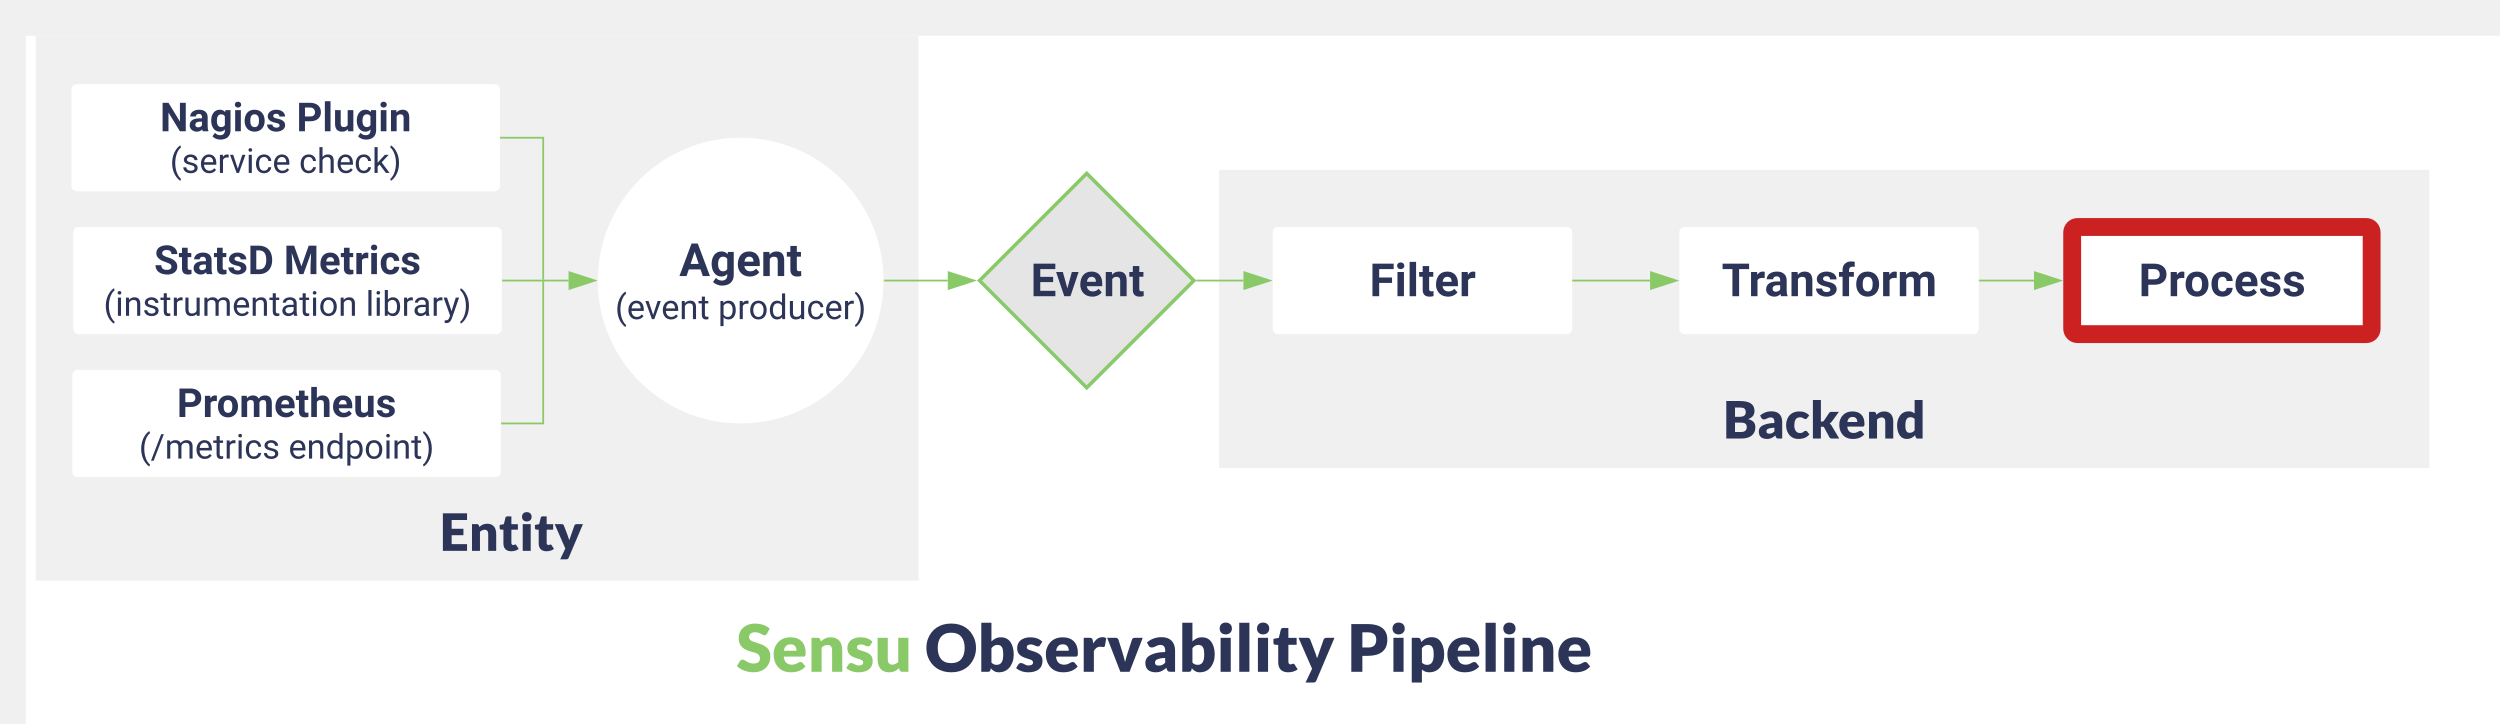
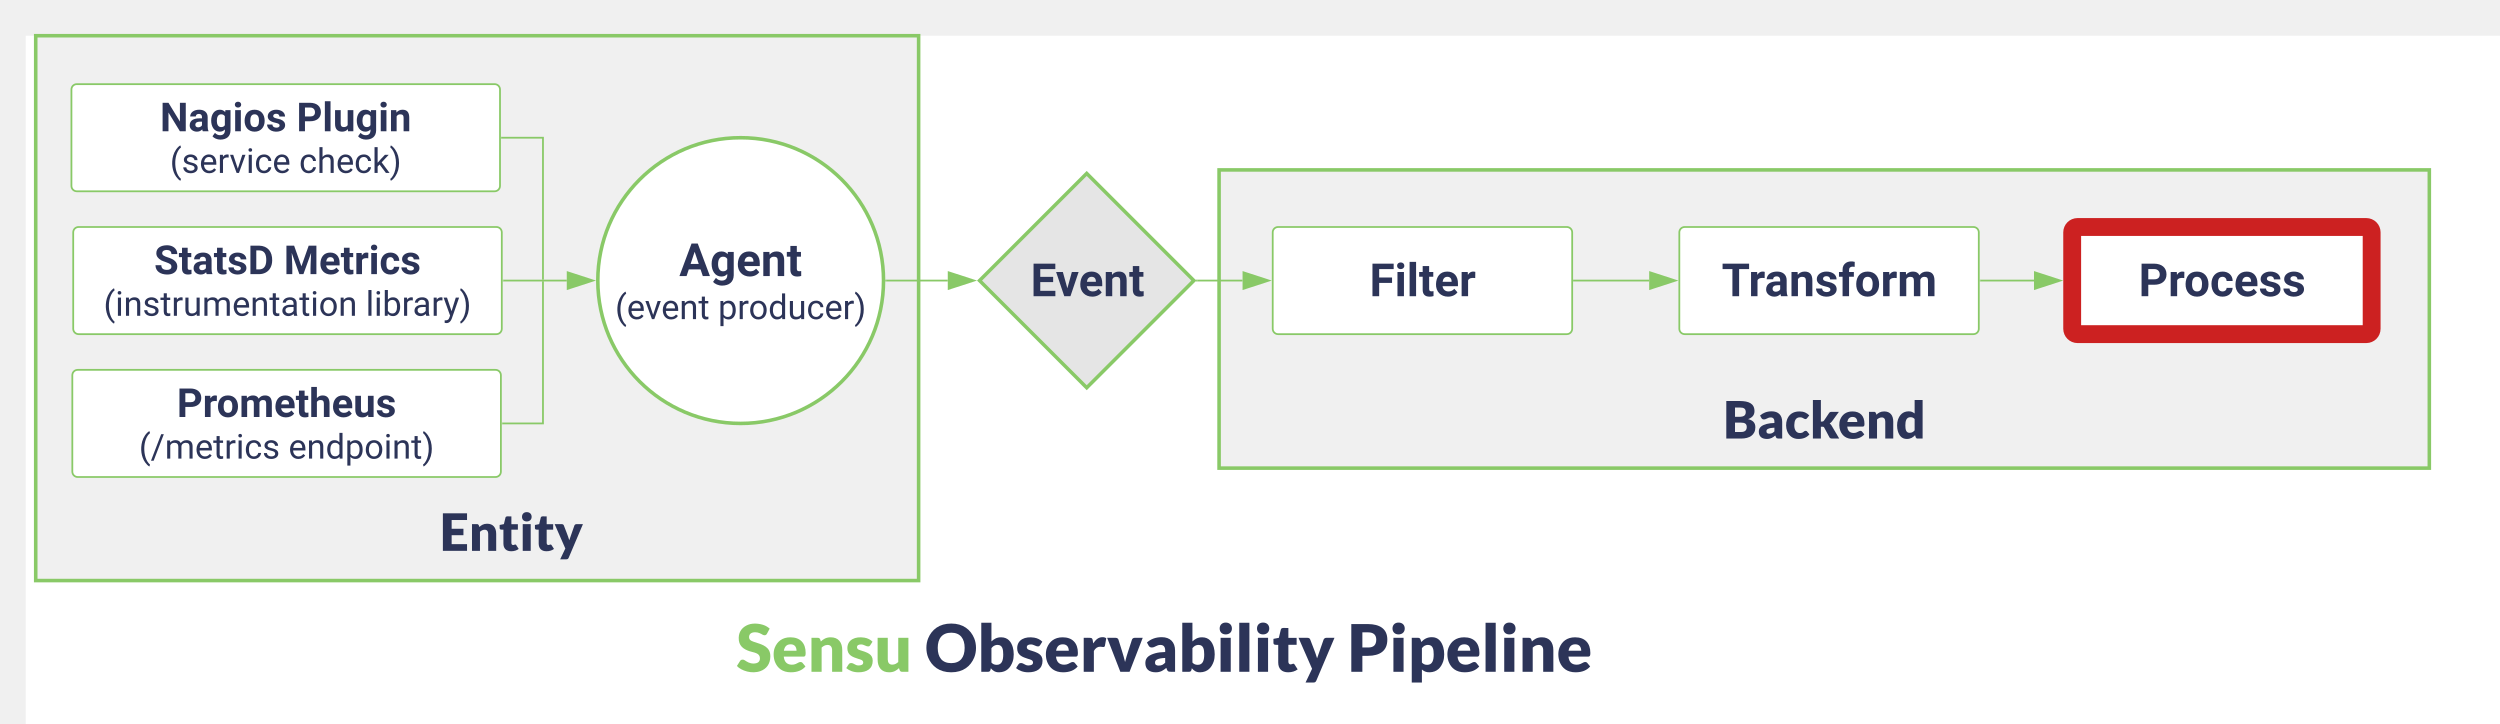
<svg xmlns="http://www.w3.org/2000/svg" xmlns:ns1="lucid" xmlns:xlink="http://www.w3.org/1999/xlink" viewBox="0 0 1400 405" preserveAspectRatio="xMidYMid meet">
  <g transform="translate(14.42308 20)" ns1:page-tab-id="0_0">
    <path d="M0 0h1823.08v553.85H0z" fill="#fff" />
    <a xlink:href="../pipeline-agent-backend/" target="_top">
-       <path d="M668.26 75.15H1346v167H668.26z" stroke="#000" stroke-opacity="0" stroke-width="2" fill="#f0f0f0" />
+       <path d="M668.26 75.15H1346v167H668.26z" stroke="#89c967" stroke-width="2" fill="#f0f0f0" />
      <path class="lucid-link lucid-hotspot lucid-overlay-hotspot" d="M668.26 75.15H1346v167H668.26z" fill="none" />
    </a>
    <a xlink:href="../pipeline-filter/" target="_top">
-       <path d="M698.3 110.12c0-1.66 1.33-3 3-3H863c1.66 0 3 1.34 3 3v54c0 1.65-1.34 3-3 3H701.3c-1.67 0-3-1.35-3-3z" stroke="#000" stroke-opacity="0" fill="#fff" />
+       <path d="M698.3 110.12c0-1.66 1.33-3 3-3H863c1.66 0 3 1.34 3 3v54c0 1.65-1.34 3-3 3H701.3c-1.67 0-3-1.35-3-3z" stroke="#89c967" fill="#fff" />
      <use xlink:href="#a" transform="matrix(1,0,0,1,703.2896,112.1154) translate(49.23988 33.76402)" />
      <path class="lucid-link lucid-hotspot lucid-overlay-hotspot" d="M698.3 110.12c0-1.66 1.33-3 3-3H863c1.66 0 3 1.34 3 3v54c0 1.65-1.34 3-3 3H701.3c-1.67 0-3-1.35-3-3z" fill="none" />
    </a>
    <a xlink:href="../pipeline-transform/" target="_top">
-       <path d="M926 110.12c0-1.66 1.34-3 3-3h161.7c1.67 0 3 1.34 3 3v54c0 1.65-1.33 3-3 3H929c-1.66 0-3-1.35-3-3z" stroke="#000" stroke-opacity="0" fill="#fff" />
+       <path d="M926 110.12c0-1.66 1.34-3 3-3h161.7c1.67 0 3 1.34 3 3v54c0 1.65-1.33 3-3 3H929c-1.66 0-3-1.35-3-3z" stroke="#89c967" fill="#fff" />
      <use xlink:href="#b" transform="matrix(1,0,0,1,931,112.1154) translate(18.72231 33.76402)" />
      <path class="lucid-link lucid-hotspot lucid-overlay-hotspot" d="M926 110.12c0-1.66 1.34-3 3-3h161.7c1.67 0 3 1.34 3 3v54c0 1.65-1.33 3-3 3H929c-1.66 0-3-1.35-3-3z" fill="none" />
    </a>
    <a xlink:href="../pipeline-process/" target="_top">
      <path d="M1146 110.12c0-1.66 1.34-3 3-3h161.7c1.67 0 3 1.34 3 3v54c0 1.65-1.33 3-3 3H1149c-1.66 0-3-1.35-3-3z" stroke="#cc2121" stroke-width="10" fill="#fff" />
      <use xlink:href="#c" transform="matrix(1,0,0,1,1151,112.1154) translate(32.23142 33.76402)" />
      <path class="lucid-link lucid-hotspot lucid-overlay-hotspot" d="M1146 110.12c0-1.66 1.34-3 3-3h161.7c1.67 0 3 1.34 3 3v54c0 1.65-1.33 3-3 3H1149c-1.66 0-3-1.35-3-3z" fill="none" />
    </a>
-     <path d="M656.04 137.12h25.87" stroke="#89c967" fill="none" />
+     <path d="M656.04 137.12h25.37" stroke="#89c967" fill="none" />
    <path d="M656.06 137.62h-1.02l.5-.5-.5-.5h1.02z" fill="#89c967" />
-     <path d="M696.67 137.12l-14.26 4.63v-9.27z" stroke="#89c967" fill="#89c967" />
-     <path d="M866.5 137.12h43.12" stroke="#89c967" fill="none" />
-     <path d="M866.5 137.62h-.5v-1h.5z" fill="#89c967" />
-     <path d="M924.38 137.12l-14.26 4.63v-9.27z" stroke="#89c967" fill="#89c967" />
-     <path d="M1094.2 137.12h30.42" stroke="#89c967" fill="none" />
-     <path d="M1094.22 137.62h-.5v-1h.5z" fill="#89c967" />
+     <path d="M696.17 137.12l-14.26 4.63v-9.27z" stroke="#89c967" fill="#89c967" />
+     <path d="M867 137.12h42.12" stroke="#89c967" fill="none" />
+     <path d="M867 137.62h-.5v-1h.5z" fill="#89c967" />
+     <path d="M923.88 137.12l-14.26 4.63v-9.27z" stroke="#89c967" fill="#89c967" />
+     <path d="M1094.7 137.12h29.92" stroke="#89c967" fill="none" />
+     <path d="M1094.72 137.62h-.5v-1h.5z" fill="#89c967" />
    <path d="M1139.38 137.12l-14.26 4.63v-9.27z" stroke="#89c967" fill="#89c967" />
    <a xlink:href="../pipeline-entities/" target="_top">
-       <path d="M5.58 0H500v305.12H5.58z" stroke="#000" stroke-opacity="0" stroke-width="2" fill="#f0f0f0" />
+       <path d="M5.58 0H500v305.12H5.58z" stroke="#89c967" stroke-width="2" fill="#f0f0f0" />
      <path class="lucid-link lucid-hotspot lucid-overlay-hotspot" d="M5.58 0H500v305.12H5.58z" fill="none" />
    </a>
-     <path d="M266.08 57.12h23.7v79.5" stroke="#89c967" fill="none" />
-     <path d="M266.1 57.62h-.52v-1h.5z" fill="#89c967" />
-     <path d="M289.78 136.6v.52M267.08 137.12h36.9" stroke="#89c967" fill="none" />
-     <path d="M267.1 137.62h-.52v-1h.5z" fill="#89c967" />
-     <path d="M318.73 137.12l-14.26 4.63v-9.27z" stroke="#89c967" fill="#89c967" />
-     <path d="M266.58 217.12h23.2v-79.5" stroke="#89c967" fill="none" />
-     <path d="M266.6 217.62h-.52v-1h.5z" fill="#89c967" />
-     <path d="M289.78 137.63v-.5M480.85 137.12h35.48" stroke="#89c967" fill="none" />
-     <path d="M480.87 137.62h-.53v-1h.53z" fill="#89c967" />
+     <path d="M266.58 57.12h23.06v79.5" stroke="#89c967" fill="none" />
+     <path d="M266.6 57.62h-.52v-1h.5z" fill="#89c967" />
+     <path d="M289.64 136.6v.52M267.58 137.12h35.4" stroke="#89c967" fill="none" />
+     <path d="M267.6 137.62h-.52v-1h.5z" fill="#89c967" />
+     <path d="M317.73 137.12l-14.26 4.63v-9.27z" stroke="#89c967" fill="#89c967" />
+     <path d="M267.08 217.12h22.56v-79.5" stroke="#89c967" fill="none" />
+     <path d="M267.1 217.62h-.52v-1h.5z" fill="#89c967" />
+     <path d="M289.64 137.63v-.5M481.85 137.12h34.48" stroke="#89c967" fill="none" />
+     <path d="M481.87 137.62h-.53v-1h.53z" fill="#89c967" />
    <path d="M531.1 137.12l-14.27 4.63v-9.27z" stroke="#89c967" fill="#89c967" />
    <a xlink:href="../pipeline-agent-backend/" target="_top">
      <path d="M753.27 197.12h507.7v40h-507.7z" stroke="#000" stroke-opacity="0" stroke-width="2" fill-opacity="0" />
      <use xlink:href="#d" transform="matrix(1,0,0,1,753.2729,197.1154) translate(197.3029 28.47115)" />
      <path class="lucid-link lucid-hotspot lucid-overlay-hotspot" d="M753.27 197.12h507.7v40h-507.7z" fill="none" />
    </a>
    <a xlink:href="../pipeline-entities/" target="_top">
      <path d="M160 260h223.6v44.26H160z" stroke="#000" stroke-opacity="0" stroke-width="2" fill-opacity="0" />
      <use xlink:href="#e" transform="matrix(1,0,0,1,160,260) translate(71.86058 28.47115)" />
      <path class="lucid-link lucid-hotspot lucid-overlay-hotspot" d="M160 260h223.6v44.26H160z" fill="none" />
    </a>
    <a xlink:href="../pipeline-checks-events/" target="_top">
      <path d="M594.13 77.12l60 60-60 60-60-60z" stroke="#89c967" stroke-width="2" fill="#e5e5e5" />
      <use xlink:href="#f" transform="matrix(1,0,0,1,539.1281,82.11538) translate(23.61148 63.76402)" />
      <path class="lucid-link lucid-hotspot lucid-overlay-hotspot" d="M594.13 77.12l60 60-60 60-60-60z" fill="none" />
    </a>
    <a xlink:href="../pipeline-agent-backend/" target="_top">
-       <path d="M480.35 137.12c0 44.18-35.8 80-80 80-44.18 0-80-35.82-80-80 0-44.2 35.82-80 80-80 44.2 0 80 35.8 80 80z" stroke="#000" stroke-opacity="0" stroke-width="2" fill="#fff" />
+       <path d="M480.35 137.12c0 44.18-35.8 80-80 80-44.18 0-80-35.82-80-80 0-44.2 35.82-80 80-80 44.2 0 80 35.8 80 80z" stroke="#89c967" stroke-width="2" fill="#fff" />
      <use xlink:href="#g" transform="matrix(1,0,0,1,325.3525,62.11538) translate(40.61373 72.49599)" />
      <use xlink:href="#h" transform="matrix(1,0,0,1,325.3525,62.11538) translate(4.67811 96.59706)" />
      <use xlink:href="#i" transform="matrix(1,0,0,1,325.3525,62.11538) translate(62.35164 96.59706)" />
      <path class="lucid-link lucid-hotspot lucid-overlay-hotspot" d="M480.35 137.12c0 44.18-35.8 80-80 80-44.18 0-80-35.82-80-80 0-44.2 35.82-80 80-80 44.2 0 80 35.8 80 80z" fill="none" />
    </a>
-     <path d="M400.35 217.62v39.5-40.74" stroke="#000" stroke-opacity="0" fill="none" />
+     <path d="M400.35 218.62v39.5-41.74" stroke="#000" stroke-opacity="0" fill="none" />
    <path d="M400.35 201.62l4.64 14.26h-9.28z" stroke="#000" stroke-opacity="0" fill-opacity="0" />
    <a xlink:href="../pipeline-checks-events/" target="_top">
-       <path d="M25.58 30.12c0-1.66 1.34-3 3-3h234c1.65 0 3 1.34 3 3v54c0 1.65-1.35 3-3 3h-234c-1.66 0-3-1.35-3-3z" stroke="#000" stroke-opacity="0" fill="#fff" />
+       <path d="M25.58 30.12c0-1.66 1.34-3 3-3h234c1.65 0 3 1.34 3 3v54c0 1.65-1.35 3-3 3h-234c-1.66 0-3-1.35-3-3z" stroke="#89c967" fill="#fff" />
      <use xlink:href="#j" transform="matrix(1,0,0,1,30.57692,32.11538) translate(44.63585 21.40049)" />
      <use xlink:href="#k" transform="matrix(1,0,0,1,30.57692,32.11538) translate(121.0691 21.40049)" />
      <use xlink:href="#l" transform="matrix(1,0,0,1,30.57692,32.11538) translate(50.15249 44.71905)" />
      <use xlink:href="#m" transform="matrix(1,0,0,1,30.57692,32.11538) translate(122.5026 44.71905)" />
      <path class="lucid-link lucid-hotspot lucid-overlay-hotspot" d="M25.58 30.12c0-1.66 1.34-3 3-3h234c1.65 0 3 1.34 3 3v54c0 1.65-1.35 3-3 3h-234c-1.66 0-3-1.35-3-3z" fill="none" />
    </a>
    <a xlink:href="../pipeline-checks-events/" target="_top">
-       <path d="M26.58 110.12c0-1.66 1.34-3 3-3h234c1.65 0 3 1.34 3 3v54c0 1.65-1.35 3-3 3h-234c-1.66 0-3-1.35-3-3z" stroke="#000" stroke-opacity="0" fill="#fff" />
+       <path d="M26.58 110.12c0-1.66 1.34-3 3-3h234c1.65 0 3 1.34 3 3v54c0 1.65-1.35 3-3 3h-234c-1.66 0-3-1.35-3-3z" stroke="#89c967" fill="#fff" />
      <use xlink:href="#n" transform="matrix(1,0,0,1,31.57692,112.1154) translate(40.29219 21.40049)" />
      <use xlink:href="#o" transform="matrix(1,0,0,1,31.57692,112.1154) translate(112.9788 21.40049)" />
      <use xlink:href="#p" transform="matrix(1,0,0,1,31.57692,112.1154) translate(11.99144 44.71905)" />
      <use xlink:href="#q" transform="matrix(1,0,0,1,31.57692,112.1154) translate(158.8326 44.71905)" />
      <path class="lucid-link lucid-hotspot lucid-overlay-hotspot" d="M26.58 110.12c0-1.66 1.34-3 3-3h234c1.65 0 3 1.34 3 3v54c0 1.65-1.35 3-3 3h-234c-1.66 0-3-1.35-3-3z" fill="none" />
    </a>
    <a xlink:href="../pipeline-checks-events/" target="_top">
-       <path d="M26.08 190.12c0-1.66 1.34-3 3-3h234c1.65 0 3 1.34 3 3v54c0 1.65-1.35 3-3 3h-234c-1.66 0-3-1.35-3-3z" stroke="#000" stroke-opacity="0" fill="#fff" />
+       <path d="M26.08 190.12c0-1.66 1.34-3 3-3h234c1.65 0 3 1.34 3 3v54c0 1.65-1.35 3-3 3h-234c-1.66 0-3-1.35-3-3z" stroke="#89c967" fill="#fff" />
      <use xlink:href="#r" transform="matrix(1,0,0,1,31.07692,192.1154) translate(53.57516 21.40049)" />
      <use xlink:href="#s" transform="matrix(1,0,0,1,31.07692,192.1154) translate(32.30675 44.71905)" />
      <use xlink:href="#t" transform="matrix(1,0,0,1,31.07692,192.1154) translate(116.047 44.71905)" />
      <path class="lucid-link lucid-hotspot lucid-overlay-hotspot" d="M26.08 190.12c0-1.66 1.34-3 3-3h234c1.65 0 3 1.34 3 3v54c0 1.65-1.35 3-3 3h-234c-1.66 0-3-1.35-3-3z" fill="none" />
    </a>
    <a xlink:href="../" target="_top">
      <path d="M383.6 320h507.7v44H383.6z" stroke="#000" stroke-opacity="0" stroke-width="2" fill-opacity="0" />
      <use xlink:href="#u" transform="matrix(1,0,0,1,383.6036,320) translate(14.3694 36.19764)" />
      <use xlink:href="#v" transform="matrix(1,0,0,1,383.6036,320) translate(119.955 36.19764)" />
      <use xlink:href="#w" transform="matrix(1,0,0,1,383.6036,320) translate(356.505 36.19764)" />
      <path class="lucid-link lucid-hotspot lucid-overlay-hotspot" d="M383.6 320h507.7v44H383.6z" fill="none" />
    </a>
    <defs>
      <path fill="#2c3458" d="M1006-595H430V0H130v-1456h948v243H430v376h576v242" id="x" />
      <path fill="#2c3458" d="M416 0H126v-1082h290V0zM271-1212c-92 0-162-61-162-150s68-149 162-149c93 0 162 60 162 149s-70 150-162 150" id="y" />
      <path fill="#2c3458" d="M416 0H126v-1536h290V0" id="z" />
      <path fill="#2c3458" d="M457-330c2 83 25 111 111 112 32 0 60-2 85-7V-6c-57 17-115 26-175 26-203 0-310-102-310-307v-583H10v-212h158v-266h289v266h185v212H457v540" id="A" />
      <path fill="#2c3458" d="M1031-175C952-60 797 20 609 20 287 20 60-206 72-543c12-330 180-559 505-559 309 0 482 214 477 537v118H365c15 134 115 234 263 234 111 0 198-40 261-121zM770-644c5-139-62-226-194-224-130 1-191 97-208 224h402" id="B" />
      <path fill="#2c3458" d="M719-811c-143-24-279 1-319 103V0H111v-1082h273l8 129c74-124 180-175 331-136" id="C" />
      <g id="a">
        <use transform="matrix(0.01252003,0,0,0.01252003,0,0)" xlink:href="#x" />
        <use transform="matrix(0.01252003,0,0,0.01252003,14.04748,0)" xlink:href="#y" />
        <use transform="matrix(0.01252003,0,0,0.01252003,20.84585,0)" xlink:href="#z" />
        <use transform="matrix(0.01252003,0,0,0.01252003,27.64423,0)" xlink:href="#A" />
        <use transform="matrix(0.01252003,0,0,0.01252003,36.30809,0)" xlink:href="#B" />
        <use transform="matrix(0.01252003,0,0,0.01252003,50.16777,0)" xlink:href="#C" />
      </g>
      <path fill="#2c3458" d="M1226-1213H780V0H480v-1213H40v-243h1186v243" id="D" />
      <path fill="#2c3458" d="M552-1102c254-4 435 134 435 383v469c1 103 15 180 43 233V0H738c-13-26-23-58-29-97C639-19 548 20 436 20 238 20 64-113 68-304c5-258 212-357 496-357h133c11-137-29-227-160-227-90 0-156 45-156 131H92c15-231 213-342 460-345zM357-325c0 76 61 124 142 124 88 0 168-45 198-105v-186H589c-152 2-232 51-232 167" id="E" />
      <path fill="#2c3458" d="M750-692c-1-124-48-174-173-175-81 0-142 35-183 104V0H105v-1082h272l9 125c77-97 181-145 311-145 244 0 342 151 342 403V0H750v-692" id="F" />
      <path fill="#2c3458" d="M529-185c94 0 168-33 168-114 0-35-18-63-53-83s-91-39-168-55C219-491 90-600 90-765c0-208 203-337 432-337 246 0 451 124 453 349H686c-2-91-62-143-165-143-86 0-151 41-153 117 0 32 16 57 46 77 63 43 257 69 335 100 151 60 229 153 229 291C978-13 554 93 282-28 162-81 60-190 56-344h274c5 106 86 159 199 159" id="G" />
      <path fill="#2c3458" d="M190-1174c-11-296 244-440 544-363l-3 224c-24-6-53-9-88-9-109 0-163 51-163 153v87h215v212H480V0H190v-870H29v-212h161v-92" id="H" />
      <path fill="#2c3458" d="M579 20C257 20 58-214 66-551c8-331 182-551 511-551 324 0 514 231 514 572 0 319-198 550-512 550zm-2-888c-169 0-222 141-222 338 0 181 61 317 224 317 170 0 223-137 223-338 0-178-64-317-225-317" id="I" />
      <path fill="#2c3458" d="M741-689c-2-124-40-177-163-178-82 0-141 34-178 102V0H111v-1082h271l9 121c77-94 180-141 311-141 139 0 235 55 287 165 76-110 184-165 325-165 249 0 348 151 348 411V0h-290v-690c-2-123-39-176-163-177-87 0-147 41-180 124l1 743H741v-689" id="J" />
      <g id="b">
        <use transform="matrix(0.01252003,0,0,0.01252003,0,0)" xlink:href="#D" />
        <use transform="matrix(0.01252003,0,0,0.01252003,15.04908,0)" xlink:href="#C" />
        <use transform="matrix(0.01252003,0,0,0.01252003,24.02594,0)" xlink:href="#E" />
        <use transform="matrix(0.01252003,0,0,0.01252003,37.77294,0)" xlink:href="#F" />
        <use transform="matrix(0.01252003,0,0,0.01252003,52.13341,0)" xlink:href="#G" />
        <use transform="matrix(0.01252003,0,0,0.01252003,65.31701,0)" xlink:href="#H" />
        <use transform="matrix(0.01252003,0,0,0.01252003,74.50671,0)" xlink:href="#I" />
        <use transform="matrix(0.01252003,0,0,0.01252003,89.00491,0)" xlink:href="#C" />
        <use transform="matrix(0.01252003,0,0,0.01252003,98.35737,0)" xlink:href="#J" />
      </g>
      <path fill="#2c3458" d="M1245-974c0 302-233 466-552 461H430V0H130v-1456h568c323 5 547 167 547 482zm-303 2c1-143-93-241-237-241H430v457h268c151 1 244-71 244-216" id="K" />
      <path fill="#2c3458" d="M355-556c-2 203 30 338 206 343 102 3 181-63 182-161h271C1001-128 821 17 566 20 242 24 66-212 66-554c0-320 184-548 498-548 262 0 451 167 450 423H743c-1-108-75-193-184-189-162 6-202 123-204 312" id="L" />
      <g id="c">
        <use transform="matrix(0.01252003,0,0,0.01252003,0,0)" xlink:href="#K" />
        <use transform="matrix(0.01252003,0,0,0.01252003,16.53896,0)" xlink:href="#C" />
        <use transform="matrix(0.01252003,0,0,0.01252003,25.44071,0)" xlink:href="#I" />
        <use transform="matrix(0.01252003,0,0,0.01252003,39.9389,0)" xlink:href="#L" />
        <use transform="matrix(0.01252003,0,0,0.01252003,53.3103,0)" xlink:href="#B" />
        <use transform="matrix(0.01252003,0,0,0.01252003,67.16997,0)" xlink:href="#G" />
        <use transform="matrix(0.01252003,0,0,0.01252003,80.35357,0)" xlink:href="#G" />
      </g>
      <path fill="#2c3458" d="M966-754c170 42 282 125 282 315 0 303-231 439-546 439H120v-1457h536c319 4 558 86 558 394 0 177-112 257-248 309zm-52 308c1-132-85-172-220-172H458v363h238c138 0 217-58 218-191zm-38-577c0-140-81-181-220-181H458v360c201-1 418 30 418-179" id="M" />
      <path fill="#2c3458" d="M572-1057c257 0 406 153 406 409V0c-68-4-160 9-208-12-30-14-45-72-60-107C623-47 539 18 382 16 189 13 70-77 70-270c0-183 145-251 311-298 78-21 176-33 295-36 8-132-26-216-144-216-125 0-159 78-268 78-94 0-104-95-146-151 112-100 257-164 454-164zM366-285c-2 73 41 96 114 96 97 0 140-35 196-89v-144c-104 4-184 15-248 46-39 19-61 43-62 91" id="N" />
      <path fill="#2c3458" d="M958-162C862-50 728 16 528 16 297 16 159-117 90-293c-49-124-51-307-4-437 70-194 223-323 484-323 177 0 287 60 380 153-36 45-67 98-109 136-73 33-113-34-174-50-21-5-46-11-77-11-169 4-215 131-220 304-6 205 103 354 302 295 57-17 74-74 140-74 25 0 42 10 56 27" id="O" />
      <path fill="#2c3458" d="M430-1497v839c57 1 95 0 120-37l196-292c22-33 48-50 100-50h284L862-668c-25 34-54 60-90 82 30 23 56 53 78 90L1142 0H862c-52-1-83-16-102-52L564-419c-19-31-28-40-74-40h-60V0H120v-1497h310" id="P" />
      <path fill="#2c3458" d="M1024-162C926-48 781 16 578 16 325 16 169-111 94-299c-49-123-59-309-6-439 74-183 225-315 476-315 298 0 466 176 466 475 0 66-3 115-70 115H362c16 155 90 243 244 247 98 2 155-39 218-71 37-18 85-16 110 14zM752-643c-3-120-60-196-182-196-129 0-185 80-205 196h387" id="Q" />
      <path fill="#2c3458" d="M612-820c-81 1-134 39-182 81V0H120v-1037h192c70-3 79 59 94 112 74-70 159-128 302-128 236 0 352 157 352 394V0H750v-659c0-96-44-162-138-161" id="R" />
      <path fill="#2c3458" d="M494-1057c110-3 175 36 236 85v-525h310V0H848c-79 3-80-75-100-131C671-51 581 16 426 16 225 16 127-123 78-290c-38-128-40-313 4-440 62-181 183-321 412-327zM370-515c0 153 21 293 164 293 98 0 150-43 196-97v-440c-41-45-87-70-162-70-160 0-198 144-198 314" id="S" />
      <g id="d">
        <use transform="matrix(0.01442308,0,0,0.01442308,0,0)" xlink:href="#M" />
        <use transform="matrix(0.01442308,0,0,0.01442308,18.92308,0)" xlink:href="#N" />
        <use transform="matrix(0.01442308,0,0,0.01442308,34.47115,0)" xlink:href="#O" />
        <use transform="matrix(0.01442308,0,0,0.01442308,48.49038,0)" xlink:href="#P" />
        <use transform="matrix(0.01442308,0,0,0.01442308,64.24038,0)" xlink:href="#Q" />
        <use transform="matrix(0.01442308,0,0,0.01442308,79.93269,0)" xlink:href="#R" />
        <use transform="matrix(0.01442308,0,0,0.01442308,96.66346,0)" xlink:href="#S" />
      </g>
      <path fill="#2c3458" d="M1058-1457v260H460v340h458v250H460v347h598V0H120v-1457h938" id="T" />
      <path fill="#2c3458" d="M774-74c-71 55-172 90-290 90-196 0-304-108-304-303v-536c-70 1-146 12-146-61v-121l165-32 61-253c16-78 146-38 230-48v303h252v212H490v515c0 45 23 83 68 83 48 0 88-50 122 4" id="U" />
      <path fill="#2c3458" d="M440-1037V0H130v-1037h310zm-154-466c113 0 190 70 190 182 0 111-79 180-190 180-109 0-184-71-184-180 0-110 74-182 184-182" id="V" />
      <path fill="#2c3458" d="M544 269c-20 41-37 60-98 60H214L414-91 0-1037h274c46-1 73 23 84 54 69 190 150 371 209 571 68-189 134-380 199-571 10-28 45-55 82-54h250" id="W" />
      <g id="e">
        <use transform="matrix(0.01442308,0,0,0.01442308,0,0)" xlink:href="#T" />
        <use transform="matrix(0.01442308,0,0,0.01442308,16.29808,0)" xlink:href="#R" />
        <use transform="matrix(0.01442308,0,0,0.01442308,33.02885,0)" xlink:href="#U" />
        <use transform="matrix(0.01442308,0,0,0.01442308,44.56731,0)" xlink:href="#V" />
        <use transform="matrix(0.01442308,0,0,0.01442308,52.78846,0)" xlink:href="#U" />
        <use transform="matrix(0.01442308,0,0,0.01442308,64.32692,0)" xlink:href="#W" />
      </g>
      <path fill="#2c3458" d="M1006-631H430v390h676V0H130v-1456h974v243H430v347h576v235" id="X" />
      <path fill="#2c3458" d="M516-353l201-729h302L654 0H378L13-1082h302" id="Y" />
      <g id="f">
        <use transform="matrix(0.01252003,0,0,0.01252003,0,0)" xlink:href="#X" />
        <use transform="matrix(0.01252003,0,0,0.01252003,14.09756,0)" xlink:href="#Y" />
        <use transform="matrix(0.01252003,0,0,0.01252003,26.89303,0)" xlink:href="#B" />
        <use transform="matrix(0.01252003,0,0,0.01252003,40.7527,0)" xlink:href="#F" />
        <use transform="matrix(0.01252003,0,0,0.01252003,55.11318,0)" xlink:href="#A" />
      </g>
      <path fill="#2c3458" d="M952-300H426L326 0H7l542-1456h278L1372 0h-319zM507-543h364l-183-545" id="Z" />
      <path fill="#2c3458" d="M505 20C221 18 69-239 69-549c0-302 153-553 438-553 119 0 211 41 277 122l12-102h262V-36c-8 305-208 458-520 462-160 1-335-76-403-170L263 80c72 81 159 121 262 121 172 1 260-107 243-294C701-18 614 20 505 20zm76-887c-165 0-223 147-223 339 0 172 66 314 221 314 88 0 151-33 189-99v-455c-39-66-101-99-187-99" id="aa" />
      <g id="g">
        <use transform="matrix(0.01252003,0,0,0.01252003,0,0)" xlink:href="#Z" />
        <use transform="matrix(0.01252003,0,0,0.01252003,17.2526,0)" xlink:href="#aa" />
        <use transform="matrix(0.01252003,0,0,0.01252003,31.88852,0)" xlink:href="#B" />
        <use transform="matrix(0.01252003,0,0,0.01252003,45.7482,0)" xlink:href="#F" />
        <use transform="matrix(0.01252003,0,0,0.01252003,60.10867,0)" xlink:href="#A" />
      </g>
      <path fill="#2c3458" d="M319-664C304-226 428 158 661 357l-38 113c-89-49-172-133-254-248C142-97 71-578 194-1025c67-244 240-513 429-618l38 122c-201 153-330 502-342 857" id="ab" />
      <path fill="#2c3458" d="M599-131c141 0 220-65 285-146l113 88C906-50 770 20 589 20 281 21 93-214 93-545c0-223 93-397 233-485 74-48 154-72 240-72 300 2 449 218 445 537v77H278c0 197 129 357 321 357zm227-509c-3-180-88-310-260-310-170 0-264 140-282 310h542" id="ac" />
      <path fill="#2c3458" d="M497-251l268-831h189L566 0H425L33-1082h189" id="ad" />
      <path fill="#2c3458" d="M589-945c-131 0-219 81-264 174V0H140v-1082h175l6 136c83-104 191-156 324-156 229 0 346 129 346 387V0H806v-716c-2-153-65-229-217-229" id="ae" />
      <path fill="#2c3458" d="M456 20C285 20 205-92 206-268v-671H9v-143h197v-262h185v262h202v143H391v671c-9 125 92 149 207 118V0c-49 13-96 20-142 20" id="af" />
      <g id="h">
        <use transform="matrix(0.009390024,0,0,0.009390024,0,0)" xlink:href="#ab" />
        <use transform="matrix(0.009390024,0,0,0.009390024,6.573017,0)" xlink:href="#ac" />
        <use transform="matrix(0.009390024,0,0,0.009390024,16.63912,0)" xlink:href="#ad" />
        <use transform="matrix(0.009390024,0,0,0.009390024,25.83196,0)" xlink:href="#ac" />
        <use transform="matrix(0.009390024,0,0,0.009390024,36.02013,0)" xlink:href="#ae" />
        <use transform="matrix(0.009390024,0,0,0.009390024,46.63086,0)" xlink:href="#af" />
      </g>
      <path fill="#2c3458" d="M632-1102c291 0 422 251 422 573 0 297-141 548-419 549-131 0-235-42-310-125v521H140v-1498h169l9 120c75-93 180-140 314-140zm-53 971c207 0 290-180 290-419 0-218-92-395-292-395-112 0-196 50-252 149v517c55 99 140 148 254 148" id="ag" />
      <path fill="#2c3458" d="M663-916c-163-27-288 18-338 148V0H140v-1082h180l3 125c61-97 147-145 258-145 36 0 63 5 82 14v172" id="ah" />
      <path fill="#2c3458" d="M584 20C278 26 81-227 91-551c10-320 175-545 491-551 308-5 503 247 494 573-9 322-175 543-492 549zm-2-970c-208 0-305 185-305 421 0 216 106 398 307 398 211 0 307-186 307-420 0-214-109-399-309-399" id="ai" />
      <path fill="#2c3458" d="M520 20C244 20 95-247 95-550c0-298 151-550 427-552 127 0 227 43 301 130v-564h185V0H838l-9-116C755-25 652 20 520 20zm48-965c-210 0-288 177-288 416 0 218 87 392 286 392 117 0 203-53 257-158v-497c-55-102-140-153-255-153" id="aj" />
      <path fill="#2c3458" d="M491 20c-241-1-355-148-355-398v-704h185v699c0 164 67 246 200 246 141 0 235-53 282-158v-787h185V0H812l-4-107C736-22 630 20 491 20" id="ak" />
      <path fill="#2c3458" d="M277-555c0 244 77 420 297 424 127 2 249-93 255-210h175C980-127 805 20 574 20 258 20 81-222 92-562c11-319 164-533 481-540 237-5 426 165 431 392H829c-7-133-115-242-256-240-209 4-296 166-296 395" id="al" />
      <path fill="#2c3458" d="M38 357C331 141 457-487 337-984c-53-219-157-429-299-546l39-113c190 106 362 378 431 621 75 268 76 597 0 868C440 88 266 365 77 470" id="am" />
      <g id="i">
        <use transform="matrix(0.009390024,0,0,0.009390024,0,0)" xlink:href="#ag" />
        <use transform="matrix(0.009390024,0,0,0.009390024,10.78914,0)" xlink:href="#ah" />
        <use transform="matrix(0.009390024,0,0,0.009390024,17.10862,0)" xlink:href="#ai" />
        <use transform="matrix(0.009390024,0,0,0.009390024,28.07617,0)" xlink:href="#aj" />
        <use transform="matrix(0.009390024,0,0,0.009390024,38.92165,0)" xlink:href="#ak" />
        <use transform="matrix(0.009390024,0,0,0.009390024,49.52299,0)" xlink:href="#al" />
        <use transform="matrix(0.009390024,0,0,0.009390024,59.58909,0)" xlink:href="#ac" />
        <use transform="matrix(0.009390024,0,0,0.009390024,69.77727,0)" xlink:href="#ah" />
        <use transform="matrix(0.009390024,0,0,0.009390024,76.28456,0)" xlink:href="#am" />
      </g>
      <path fill="#2c3458" d="M1314 0h-300L430-958V0H130v-1456h300l585 960v-960h299V0" id="an" />
      <g id="j">
        <use transform="matrix(0.01095503,0,0,0.01095503,0,0)" xlink:href="#an" />
        <use transform="matrix(0.01095503,0,0,0.01095503,15.84097,0)" xlink:href="#E" />
        <use transform="matrix(0.01095503,0,0,0.01095503,27.86959,0)" xlink:href="#aa" />
        <use transform="matrix(0.01095503,0,0,0.01095503,40.67602,0)" xlink:href="#y" />
        <use transform="matrix(0.01095503,0,0,0.01095503,46.6246,0)" xlink:href="#I" />
        <use transform="matrix(0.01095503,0,0,0.01095503,59.31052,0)" xlink:href="#G" />
      </g>
      <path fill="#2c3458" d="M463 20c-241-1-359-147-359-393v-709h289v699c0 113 51 169 154 169 98 0 165-34 202-102v-766h290V0H767l-8-110C688-23 589 20 463 20" id="ao" />
      <g id="k">
        <use transform="matrix(0.01095503,0,0,0.01095503,0,0)" xlink:href="#K" />
        <use transform="matrix(0.01095503,0,0,0.01095503,14.47159,0)" xlink:href="#z" />
        <use transform="matrix(0.01095503,0,0,0.01095503,20.42017,0)" xlink:href="#ao" />
        <use transform="matrix(0.01095503,0,0,0.01095503,32.97463,0)" xlink:href="#aa" />
        <use transform="matrix(0.01095503,0,0,0.01095503,45.78106,0)" xlink:href="#y" />
        <use transform="matrix(0.01095503,0,0,0.01095503,51.72964,0)" xlink:href="#F" />
      </g>
      <path fill="#2c3458" d="M538-131c121 0 232-49 232-156 0-50-20-88-56-117-73-60-334-92-420-143-92-55-162-110-162-238 0-190 192-317 400-317 223 0 414 129 413 338H759c0-108-110-186-227-186-119 0-215 53-215 159 0 45 18 78 53 101 76 52 331 90 416 139 98 57 169 115 169 251C955-92 760 20 538 20c-176 0-314-68-386-174-38-55-57-115-57-179h185c6 129 116 202 258 202" id="ap" />
      <path fill="#2c3458" d="M341 0H156v-1082h185V0zm-91-1264c-68 0-108-42-109-105 0-62 41-107 109-107s110 44 110 107-42 105-110 105" id="aq" />
      <g id="l">
        <use transform="matrix(0.009390024,0,0,0.009390024,0,0)" xlink:href="#ab" />
        <use transform="matrix(0.009390024,0,0,0.009390024,6.573017,0)" xlink:href="#ap" />
        <use transform="matrix(0.009390024,0,0,0.009390024,16.48888,0)" xlink:href="#ac" />
        <use transform="matrix(0.009390024,0,0,0.009390024,26.67706,0)" xlink:href="#ah" />
        <use transform="matrix(0.009390024,0,0,0.009390024,33.35337,0)" xlink:href="#ad" />
        <use transform="matrix(0.009390024,0,0,0.009390024,42.66827,0)" xlink:href="#aq" />
        <use transform="matrix(0.009390024,0,0,0.009390024,47.33511,0)" xlink:href="#al" />
        <use transform="matrix(0.009390024,0,0,0.009390024,57.40122,0)" xlink:href="#ac" />
      </g>
      <path fill="#2c3458" d="M589-945c-131 0-219 81-264 174V0H140v-1536h185v585c82-101 189-151 320-151 229 0 346 129 346 387V0H806v-716c-2-153-65-229-217-229" id="ar" />
      <path fill="#2c3458" d="M442-501L326-380V0H141v-1536h185v929c135-169 291-317 436-475h225L566-630 1036 0H819" id="as" />
      <g id="m">
        <use transform="matrix(0.009390024,0,0,0.009390024,0,0)" xlink:href="#al" />
        <use transform="matrix(0.009390024,0,0,0.009390024,10.06611,0)" xlink:href="#ar" />
        <use transform="matrix(0.009390024,0,0,0.009390024,20.65805,0)" xlink:href="#ac" />
        <use transform="matrix(0.009390024,0,0,0.009390024,30.84623,0)" xlink:href="#al" />
        <use transform="matrix(0.009390024,0,0,0.009390024,40.91233,0)" xlink:href="#as" />
        <use transform="matrix(0.009390024,0,0,0.009390024,50.65918,0)" xlink:href="#am" />
      </g>
      <path fill="#2c3458" d="M658-217c127 0 227-49 227-165 0-57-21-98-60-130-79-64-370-142-463-196-162-95-248-210-248-361 0-280 246-403 537-407 213-3 383 84 467 216 45 69 68 147 68 234H886c0-139-96-211-240-211-129 0-232 55-232 169 0 47 24 87 72 119s117 62 210 90c171 51 295 115 373 191s117 171 117 284c-2 272-237 411-528 404C331 13 78-135 69-458h301c0 161 96 241 288 241" id="at" />
      <path fill="#2c3458" d="M130 0v-1456h448c435 14 673 299 665 762-5 285-130 500-319 606C822-31 708 0 581 0H130zm809-685c9-311-79-526-361-528H430v972h145c252-2 356-181 364-444" id="au" />
      <g id="n">
        <use transform="matrix(0.01095503,0,0,0.01095503,0,0)" xlink:href="#at" />
        <use transform="matrix(0.01095503,0,0,0.01095503,13.79238,0)" xlink:href="#A" />
        <use transform="matrix(0.01095503,0,0,0.01095503,21.37326,0)" xlink:href="#E" />
        <use transform="matrix(0.01095503,0,0,0.01095503,33.40188,0)" xlink:href="#A" />
        <use transform="matrix(0.01095503,0,0,0.01095503,40.98276,0)" xlink:href="#G" />
        <use transform="matrix(0.01095503,0,0,0.01095503,52.5184,0)" xlink:href="#au" />
      </g>
      <path fill="#2c3458" d="M522-1456L896-400l372-1056h394V0h-301c-7-379 15-728 30-1085L998 0H792L400-1084c15 357 37 705 30 1084H130v-1456h392" id="av" />
      <g id="o">
        <use transform="matrix(0.01095503,0,0,0.01095503,0,0)" xlink:href="#av" />
        <use transform="matrix(0.01095503,0,0,0.01095503,19.65332,0)" xlink:href="#B" />
        <use transform="matrix(0.01095503,0,0,0.01095503,31.78054,0)" xlink:href="#A" />
        <use transform="matrix(0.01095503,0,0,0.01095503,39.36142,0)" xlink:href="#C" />
        <use transform="matrix(0.01095503,0,0,0.01095503,47.54482,0)" xlink:href="#y" />
        <use transform="matrix(0.01095503,0,0,0.01095503,53.4934,0)" xlink:href="#L" />
        <use transform="matrix(0.01095503,0,0,0.01095503,65.19337,0)" xlink:href="#G" />
      </g>
      <path fill="#2c3458" d="M1240-945c-141 0-250 95-250 227V0H804v-709c0-157-77-236-231-236-121 0-204 52-249 155V0H139v-1082h175l5 120c79-93 186-140 321-140 151 0 254 58 309 174 69-98 181-174 345-174 237 0 362 126 362 377V0h-185v-714c-2-159-67-231-231-231" id="aw" />
      <path fill="#2c3458" d="M561-1102c238-4 403 126 403 351v498c0 99 13 178 38 237V0H808c-11-21-19-59-26-114C696-25 593 20 474 20c-199 0-368-130-365-320 4-251 214-359 490-356h180v-85c-1-135-86-212-229-212-115 0-232 67-233 171H131c20-205 206-316 430-320zM294-326c0 117 90 185 207 185 122 0 239-75 278-162v-222H634c-227 0-340 66-340 199" id="ax" />
      <g id="p">
        <use transform="matrix(0.009390024,0,0,0.009390024,0,0)" xlink:href="#ab" />
        <use transform="matrix(0.009390024,0,0,0.009390024,6.573017,0)" xlink:href="#aq" />
        <use transform="matrix(0.009390024,0,0,0.009390024,11.23986,0)" xlink:href="#ae" />
        <use transform="matrix(0.009390024,0,0,0.009390024,21.85059,0)" xlink:href="#ap" />
        <use transform="matrix(0.009390024,0,0,0.009390024,31.76645,0)" xlink:href="#af" />
        <use transform="matrix(0.009390024,0,0,0.009390024,38.04838,0)" xlink:href="#ah" />
        <use transform="matrix(0.009390024,0,0,0.009390024,44.55566,0)" xlink:href="#ak" />
        <use transform="matrix(0.009390024,0,0,0.009390024,55.157,0)" xlink:href="#aw" />
        <use transform="matrix(0.009390024,0,0,0.009390024,72.01209,0)" xlink:href="#ac" />
        <use transform="matrix(0.009390024,0,0,0.009390024,82.20027,0)" xlink:href="#ae" />
        <use transform="matrix(0.009390024,0,0,0.009390024,92.811,0)" xlink:href="#af" />
        <use transform="matrix(0.009390024,0,0,0.009390024,99.09292,0)" xlink:href="#ax" />
        <use transform="matrix(0.009390024,0,0,0.009390024,109.5534,0)" xlink:href="#af" />
        <use transform="matrix(0.009390024,0,0,0.009390024,115.8353,0)" xlink:href="#aq" />
        <use transform="matrix(0.009390024,0,0,0.009390024,120.5022,0)" xlink:href="#ai" />
        <use transform="matrix(0.009390024,0,0,0.009390024,131.4697,0)" xlink:href="#ae" />
      </g>
      <path fill="#2c3458" d="M341 0H156v-1536h185V0" id="ay" />
      <path fill="#2c3458" d="M634-1102c292 0 422 254 422 573 0 298-143 547-420 549-137 0-242-48-317-145L310 0H140v-1536h185v573c75-93 178-139 309-139zm-44 965c207 0 281-175 281-413 0-224-79-395-283-395-122 0-210 57-263 170v468c57 113 145 170 265 170" id="az" />
      <path fill="#2c3458" d="M494-271l252-811h198L509 167C425 381 299 474 84 421V271c167 16 242-37 283-173l41-110L22-1082h202" id="aA" />
      <g id="q">
        <use transform="matrix(0.009390024,0,0,0.009390024,0,0)" xlink:href="#ay" />
        <use transform="matrix(0.009390024,0,0,0.009390024,4.666842,0)" xlink:href="#aq" />
        <use transform="matrix(0.009390024,0,0,0.009390024,9.333684,0)" xlink:href="#az" />
        <use transform="matrix(0.009390024,0,0,0.009390024,20.12282,0)" xlink:href="#ah" />
        <use transform="matrix(0.009390024,0,0,0.009390024,26.25451,0)" xlink:href="#ax" />
        <use transform="matrix(0.009390024,0,0,0.009390024,36.71499,0)" xlink:href="#ah" />
        <use transform="matrix(0.009390024,0,0,0.009390024,43.3913,0)" xlink:href="#aA" />
        <use transform="matrix(0.009390024,0,0,0.009390024,52.49023,0)" xlink:href="#am" />
      </g>
      <path fill="#2c3458" d="M750-685c-1-124-48-182-173-182-85 0-146 33-184 98V0H104v-1536h289v572c77-92 173-138 289-138 235 0 357 136 357 409V0H750v-685" id="aB" />
      <g id="r">
        <use transform="matrix(0.01095503,0,0,0.01095503,0,0)" xlink:href="#K" />
        <use transform="matrix(0.01095503,0,0,0.01095503,14.47159,0)" xlink:href="#C" />
        <use transform="matrix(0.01095503,0,0,0.01095503,22.26062,0)" xlink:href="#I" />
        <use transform="matrix(0.01095503,0,0,0.01095503,34.94654,0)" xlink:href="#J" />
        <use transform="matrix(0.01095503,0,0,0.01095503,54.3698,0)" xlink:href="#B" />
        <use transform="matrix(0.01095503,0,0,0.01095503,66.49702,0)" xlink:href="#A" />
        <use transform="matrix(0.01095503,0,0,0.01095503,74.0779,0)" xlink:href="#aB" />
        <use transform="matrix(0.01095503,0,0,0.01095503,86.63236,0)" xlink:href="#B" />
        <use transform="matrix(0.01095503,0,0,0.01095503,98.75958,0)" xlink:href="#ao" />
        <use transform="matrix(0.01095503,0,0,0.01095503,111.314,0)" xlink:href="#G" />
      </g>
      <path fill="#2c3458" d="M177 125H18l608-1581h158" id="aC" />
      <g id="s">
        <use transform="matrix(0.009390024,0,0,0.009390024,0,0)" xlink:href="#ab" />
        <use transform="matrix(0.009390024,0,0,0.009390024,6.573017,0)" xlink:href="#aC" />
        <use transform="matrix(0.009390024,0,0,0.009390024,14.4982,0)" xlink:href="#aw" />
        <use transform="matrix(0.009390024,0,0,0.009390024,31.35329,0)" xlink:href="#ac" />
        <use transform="matrix(0.009390024,0,0,0.009390024,41.54147,0)" xlink:href="#af" />
        <use transform="matrix(0.009390024,0,0,0.009390024,47.82339,0)" xlink:href="#ah" />
        <use transform="matrix(0.009390024,0,0,0.009390024,54.33068,0)" xlink:href="#aq" />
        <use transform="matrix(0.009390024,0,0,0.009390024,58.99752,0)" xlink:href="#al" />
        <use transform="matrix(0.009390024,0,0,0.009390024,69.06363,0)" xlink:href="#ap" />
      </g>
      <g id="t">
        <use transform="matrix(0.009390024,0,0,0.009390024,0,0)" xlink:href="#ac" />
        <use transform="matrix(0.009390024,0,0,0.009390024,10.18818,0)" xlink:href="#ae" />
        <use transform="matrix(0.009390024,0,0,0.009390024,20.7989,0)" xlink:href="#aj" />
        <use transform="matrix(0.009390024,0,0,0.009390024,31.64438,0)" xlink:href="#ag" />
        <use transform="matrix(0.009390024,0,0,0.009390024,42.43352,0)" xlink:href="#ai" />
        <use transform="matrix(0.009390024,0,0,0.009390024,53.40107,0)" xlink:href="#aq" />
        <use transform="matrix(0.009390024,0,0,0.009390024,58.06791,0)" xlink:href="#ae" />
        <use transform="matrix(0.009390024,0,0,0.009390024,68.67864,0)" xlink:href="#af" />
        <use transform="matrix(0.009390024,0,0,0.009390024,74.96056,0)" xlink:href="#am" />
      </g>
      <path fill="#89c967" d="M524-252c120-1 200-49 194-169-8-162-195-164-324-209-183-64-330-162-324-410 5-208 127-332 287-396 178-72 447-26 571 54 32 21 62 40 88 64l-84 157c-19 43-73 61-124 33-64-36-131-79-234-79-114 0-188 47-188 150 0 109 114 131 206 161 219 72 447 139 444 429-3 234-123 379-300 445-265 98-584-9-722-154l100-158c22-40 88-51 134-21 74 48 151 104 276 103" id="aD" />
      <path fill="#89c967" d="M1024-162C926-48 781 16 578 16 325 16 169-111 94-299c-49-123-59-309-6-439 74-183 225-315 476-315 298 0 466 176 466 475 0 66-3 115-70 115H362c16 155 90 243 244 247 98 2 155-39 218-71 37-18 85-16 110 14zM752-643c-3-120-60-196-182-196-129 0-185 80-205 196h387" id="aE" />
      <path fill="#89c967" d="M612-820c-81 1-134 39-182 81V0H120v-1037h192c70-3 79 59 94 112 74-70 159-128 302-128 236 0 352 157 352 394V0H750v-659c0-96-44-162-138-161" id="aF" />
      <path fill="#89c967" d="M56-725c5-259 241-361 518-318 104 16 188 63 250 124l-70 109c-15 22-27 35-60 35-81 0-126-60-222-60-69 0-122 24-122 85 0 75 88 87 152 109 156 54 328 97 328 304C830-90 649 16 394 16 236 16 110-38 22-112c35-48 58-109 103-146 116-42 152 74 285 65 73-5 130-23 130-90 0-78-87-92-154-113C219-449 52-505 56-725" id="aG" />
      <path fill="#89c967" d="M452 16c-236 0-352-157-352-395v-658h310v658c0 97 43 162 138 161 82-1 133-37 182-80v-739h310V0H848c-67 5-80-61-95-112C679-41 594 16 452 16" id="aH" />
      <g id="u">
        <use transform="matrix(0.01833721,0,0,0.01833721,0,0)" xlink:href="#aD" />
        <use transform="matrix(0.01833721,0,0,0.01833721,19.87753,0)" xlink:href="#aE" />
        <use transform="matrix(0.01833721,0,0,0.01833721,39.82841,0)" xlink:href="#aF" />
        <use transform="matrix(0.01833721,0,0,0.01833721,61.09957,0)" xlink:href="#aG" />
        <use transform="matrix(0.01833721,0,0,0.01833721,77.23631,0)" xlink:href="#aH" />
      </g>
      <path fill="#2c3458" d="M1504-1022c73 177 73 411 0 587-110 265-336 451-702 451-365 0-594-187-704-451-73-177-73-412 0-588 110-265 339-450 704-450s592 187 702 451zM802-264c280 0 410-182 410-465 0-282-131-465-410-465-281 0-412 182-412 465 0 284 130 465 412 465" id="aI" />
      <path fill="#2c3458" d="M666 16c-127 3-195-56-255-124C401-53 395 0 326 0H120v-1497h310v570c74-71 163-129 304-126 201 5 299 137 348 303 38 127 40 313-4 439-63 179-182 322-412 327zm124-543c0-153-21-288-164-293-99-3-151 43-196 98v440c40 45 88 70 162 70 160 0 198-144 198-315" id="aJ" />
      <path fill="#2c3458" d="M56-725c5-259 241-361 518-318 104 16 188 63 250 124l-70 109c-15 22-27 35-60 35-81 0-126-60-222-60-69 0-122 24-122 85 0 75 88 87 152 109 156 54 328 97 328 304C830-90 649 16 394 16 236 16 110-38 22-112c35-48 58-109 103-146 116-42 152 74 285 65 73-5 130-23 130-90 0-78-87-92-154-113C219-449 52-505 56-725" id="aK" />
      <path fill="#2c3458" d="M768-795c-14 65-88 29-146 29-81 0-145 43-192 130V0H120v-1037c73 2 156-8 222 4 64 11 52 105 69 166 65-96 144-190 283-190 47 0 85 11 114 34" id="aL" />
      <path fill="#2c3458" d="M694 0H412L10-1037h258c43-1 77 23 86 54 69 227 146 446 203 684 58-239 142-456 211-684 10-29 42-55 82-54h246" id="aM" />
      <path fill="#2c3458" d="M440-1497V0H130v-1497h310" id="aN" />
      <g id="v">
        <use transform="matrix(0.01833721,0,0,0.01833721,0,0)" xlink:href="#aI" />
        <use transform="matrix(0.01833721,0,0,0.01833721,29.33953,0)" xlink:href="#aJ" />
        <use transform="matrix(0.01833721,0,0,0.01833721,50.61069,0)" xlink:href="#aK" />
        <use transform="matrix(0.01833721,0,0,0.01833721,66.74743,0)" xlink:href="#Q" />
        <use transform="matrix(0.01833721,0,0,0.01833721,86.69831,0)" xlink:href="#aL" />
        <use transform="matrix(0.01833721,0,0,0.01833721,101.8448,0)" xlink:href="#aM" />
        <use transform="matrix(0.01833721,0,0,0.01833721,122.1258,0)" xlink:href="#N" />
        <use transform="matrix(0.01833721,0,0,0.01833721,141.8933,0)" xlink:href="#aJ" />
        <use transform="matrix(0.01833721,0,0,0.01833721,163.1645,0)" xlink:href="#V" />
        <use transform="matrix(0.01833721,0,0,0.01833721,173.6167,0)" xlink:href="#aN" />
        <use transform="matrix(0.01833721,0,0,0.01833721,184.0689,0)" xlink:href="#V" />
        <use transform="matrix(0.01833721,0,0,0.01833721,194.5211,0)" xlink:href="#U" />
        <use transform="matrix(0.01833721,0,0,0.01833721,209.1908,0)" xlink:href="#W" />
      </g>
      <path fill="#2c3458" d="M1220-981c0 346-230 490-586 494H458V0H120v-1457h514c350 4 586 140 586 476zm-338 0c0-152-92-223-248-223H458v462h176c169 2 248-80 248-239" id="aO" />
      <path fill="#2c3458" d="M666 16c-111 3-175-34-236-85v398H120v-1366h192c78-3 80 73 99 128 76-81 169-148 323-148 201 0 299 140 348 307 38 128 40 313-4 439-63 179-182 321-412 327zm124-543c0-153-21-288-164-293-99-3-151 43-196 98v440c40 45 88 70 162 70 160 0 198-144 198-315" id="aP" />
      <g id="w">
        <use transform="matrix(0.01833721,0,0,0.01833721,0,0)" xlink:href="#aO" />
        <use transform="matrix(0.01833721,0,0,0.01833721,23.39827,0)" xlink:href="#V" />
        <use transform="matrix(0.01833721,0,0,0.01833721,33.85048,0)" xlink:href="#aP" />
        <use transform="matrix(0.01833721,0,0,0.01833721,55.04829,0)" xlink:href="#Q" />
        <use transform="matrix(0.01833721,0,0,0.01833721,74.99917,0)" xlink:href="#aN" />
        <use transform="matrix(0.01833721,0,0,0.01833721,85.45138,0)" xlink:href="#V" />
        <use transform="matrix(0.01833721,0,0,0.01833721,95.90358,0)" xlink:href="#R" />
        <use transform="matrix(0.01833721,0,0,0.01833721,117.1747,0)" xlink:href="#Q" />
      </g>
    </defs>
  </g>
</svg>
